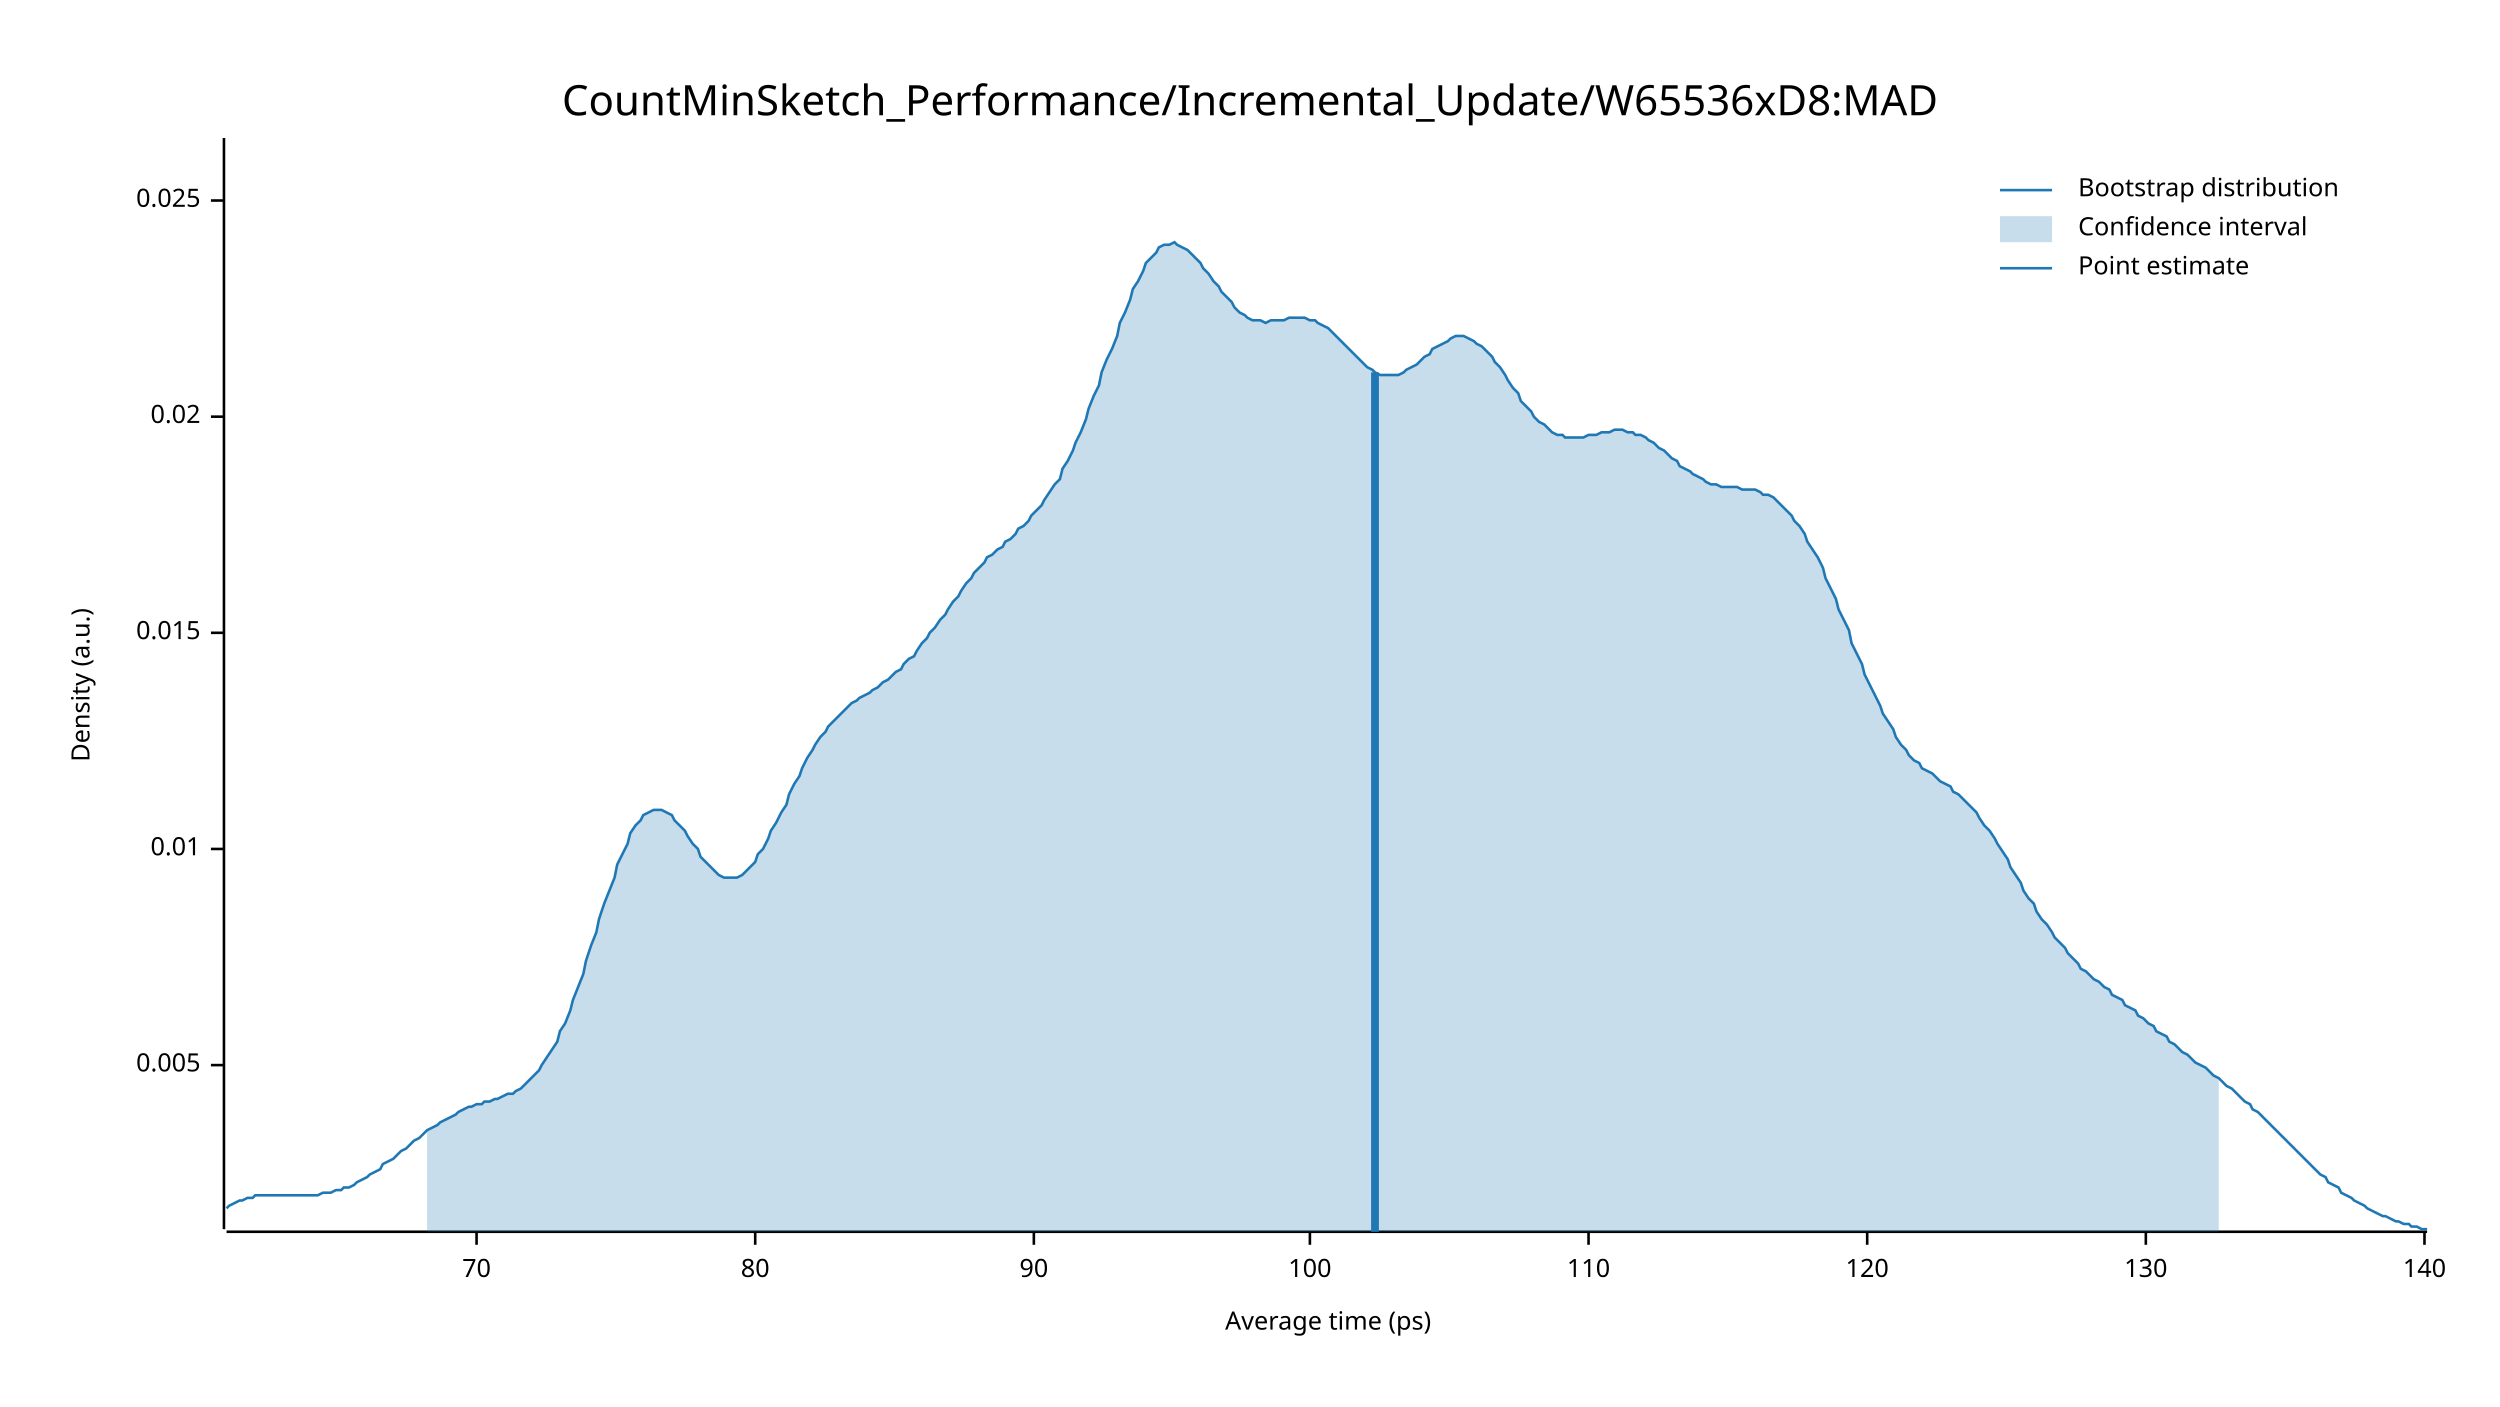
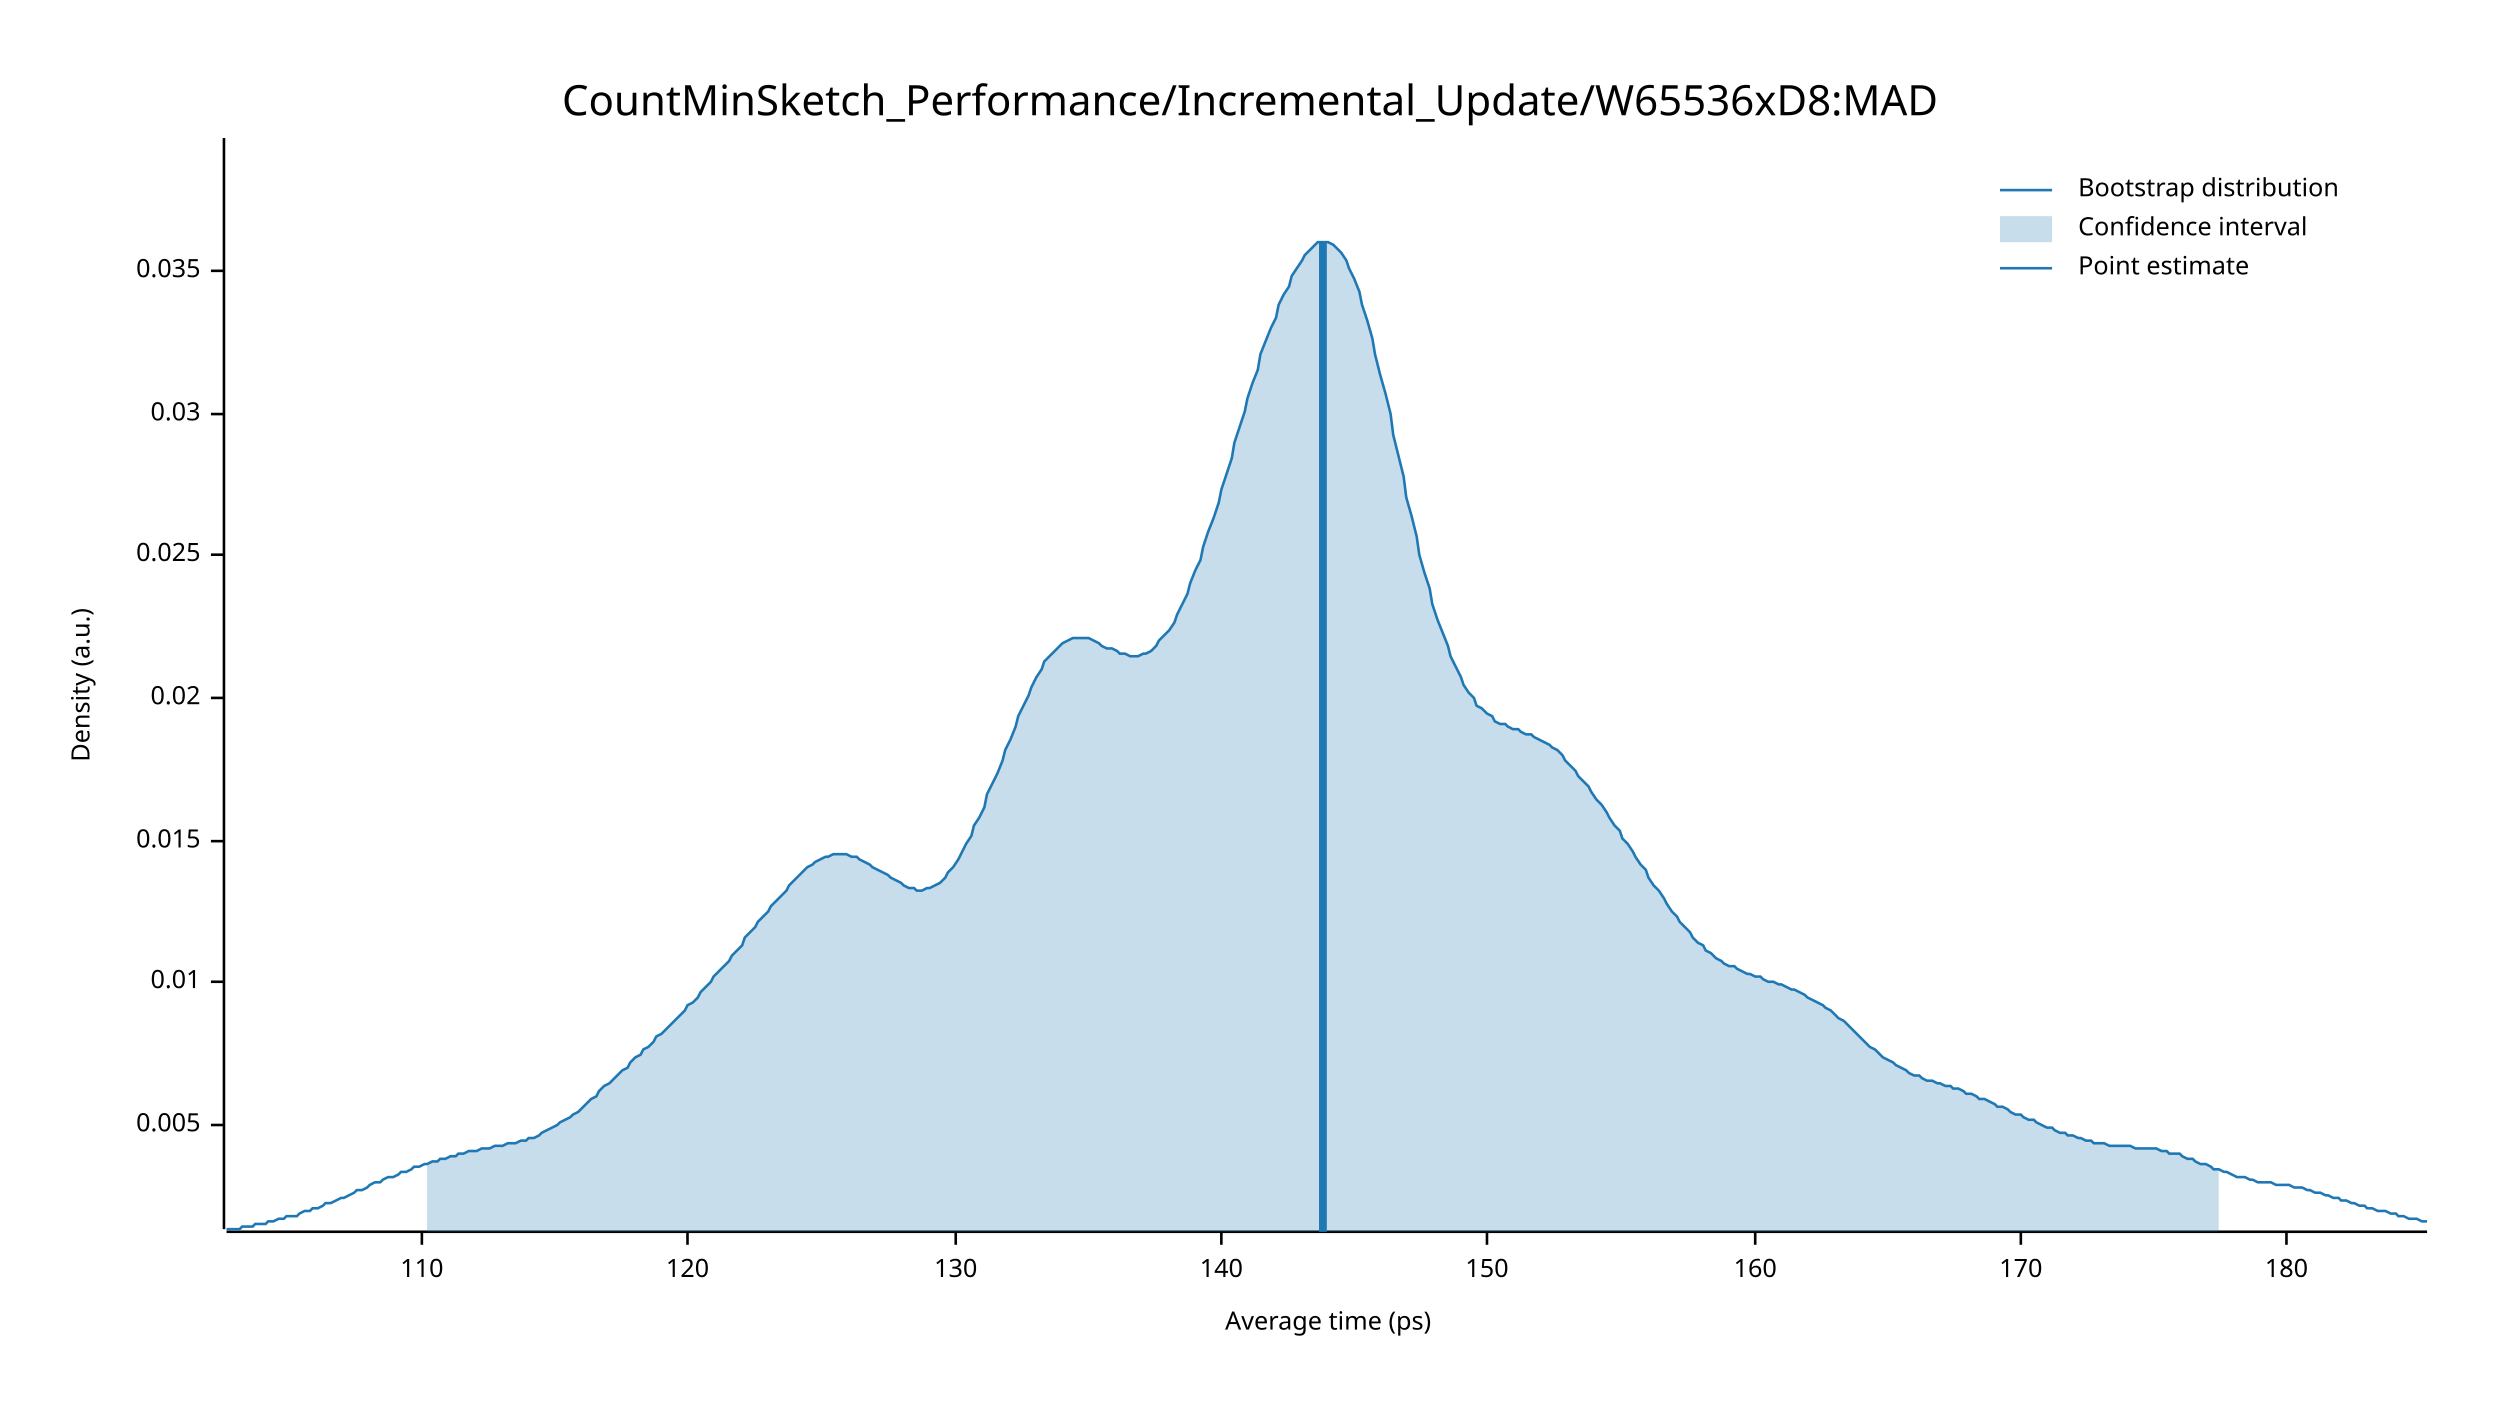
<svg xmlns="http://www.w3.org/2000/svg" width="960" height="540" viewBox="0 0 960 540">
  <text x="480" y="32" dy="0.76em" text-anchor="middle" font-family="sans-serif" font-size="16.129" opacity="1" fill="#000000">
CountMinSketch_Performance/Incremental_Update/W65536xD8:MAD
</text>
  <text x="27" y="263" dy="0.76em" text-anchor="middle" font-family="sans-serif" font-size="9.677" opacity="1" fill="#000000" transform="rotate(270, 27, 263)">
Density (a.u.)
</text>
  <text x="510" y="513" dy="-0.5ex" text-anchor="middle" font-family="sans-serif" font-size="9.677" opacity="1" fill="#000000">
Average time (ps)
</text>
  <polyline fill="none" opacity="1" stroke="#000000" stroke-width="1" points="86,53 86,472 " />
-   <text x="77" y="409" dy="0.5ex" text-anchor="end" font-family="sans-serif" font-size="9.677" opacity="1" fill="#000000">
+   <text x="77" y="432" dy="0.5ex" text-anchor="end" font-family="sans-serif" font-size="9.677" opacity="1" fill="#000000">
0.005
</text>
-   <polyline fill="none" opacity="1" stroke="#000000" stroke-width="1" points="81,409 86,409 " />
-   <text x="77" y="326" dy="0.5ex" text-anchor="end" font-family="sans-serif" font-size="9.677" opacity="1" fill="#000000">
+   <polyline fill="none" opacity="1" stroke="#000000" stroke-width="1" points="81,432 86,432 " />
+   <text x="77" y="377" dy="0.5ex" text-anchor="end" font-family="sans-serif" font-size="9.677" opacity="1" fill="#000000">
0.01
</text>
-   <polyline fill="none" opacity="1" stroke="#000000" stroke-width="1" points="81,326 86,326 " />
-   <text x="77" y="243" dy="0.5ex" text-anchor="end" font-family="sans-serif" font-size="9.677" opacity="1" fill="#000000">
+   <polyline fill="none" opacity="1" stroke="#000000" stroke-width="1" points="81,377 86,377 " />
+   <text x="77" y="323" dy="0.5ex" text-anchor="end" font-family="sans-serif" font-size="9.677" opacity="1" fill="#000000">
0.015
</text>
-   <polyline fill="none" opacity="1" stroke="#000000" stroke-width="1" points="81,243 86,243 " />
-   <text x="77" y="160" dy="0.5ex" text-anchor="end" font-family="sans-serif" font-size="9.677" opacity="1" fill="#000000">
+   <polyline fill="none" opacity="1" stroke="#000000" stroke-width="1" points="81,323 86,323 " />
+   <text x="77" y="268" dy="0.5ex" text-anchor="end" font-family="sans-serif" font-size="9.677" opacity="1" fill="#000000">
0.02
</text>
-   <polyline fill="none" opacity="1" stroke="#000000" stroke-width="1" points="81,160 86,160 " />
-   <text x="77" y="77" dy="0.5ex" text-anchor="end" font-family="sans-serif" font-size="9.677" opacity="1" fill="#000000">
+   <polyline fill="none" opacity="1" stroke="#000000" stroke-width="1" points="81,268 86,268 " />
+   <text x="77" y="213" dy="0.5ex" text-anchor="end" font-family="sans-serif" font-size="9.677" opacity="1" fill="#000000">
0.025
</text>
-   <polyline fill="none" opacity="1" stroke="#000000" stroke-width="1" points="81,77 86,77 " />
+   <polyline fill="none" opacity="1" stroke="#000000" stroke-width="1" points="81,213 86,213 " />
+   <text x="77" y="159" dy="0.5ex" text-anchor="end" font-family="sans-serif" font-size="9.677" opacity="1" fill="#000000">
+ 0.03
+ </text>
+   <polyline fill="none" opacity="1" stroke="#000000" stroke-width="1" points="81,159 86,159 " />
+   <text x="77" y="104" dy="0.5ex" text-anchor="end" font-family="sans-serif" font-size="9.677" opacity="1" fill="#000000">
+ 0.035
+ </text>
+   <polyline fill="none" opacity="1" stroke="#000000" stroke-width="1" points="81,104 86,104 " />
  <polyline fill="none" opacity="1" stroke="#000000" stroke-width="1" points="87,473 932,473 " />
-   <text x="183" y="483" dy="0.76em" text-anchor="middle" font-family="sans-serif" font-size="9.677" opacity="1" fill="#000000">
- 70
- </text>
-   <polyline fill="none" opacity="1" stroke="#000000" stroke-width="1" points="183,473 183,478 " />
-   <text x="290" y="483" dy="0.76em" text-anchor="middle" font-family="sans-serif" font-size="9.677" opacity="1" fill="#000000">
- 80
- </text>
-   <polyline fill="none" opacity="1" stroke="#000000" stroke-width="1" points="290,473 290,478 " />
-   <text x="397" y="483" dy="0.76em" text-anchor="middle" font-family="sans-serif" font-size="9.677" opacity="1" fill="#000000">
- 90
- </text>
-   <polyline fill="none" opacity="1" stroke="#000000" stroke-width="1" points="397,473 397,478 " />
-   <text x="503" y="483" dy="0.76em" text-anchor="middle" font-family="sans-serif" font-size="9.677" opacity="1" fill="#000000">
- 100
- </text>
-   <polyline fill="none" opacity="1" stroke="#000000" stroke-width="1" points="503,473 503,478 " />
-   <text x="610" y="483" dy="0.76em" text-anchor="middle" font-family="sans-serif" font-size="9.677" opacity="1" fill="#000000">
+   <text x="162" y="483" dy="0.76em" text-anchor="middle" font-family="sans-serif" font-size="9.677" opacity="1" fill="#000000">
110
</text>
-   <polyline fill="none" opacity="1" stroke="#000000" stroke-width="1" points="610,473 610,478 " />
-   <text x="717" y="483" dy="0.76em" text-anchor="middle" font-family="sans-serif" font-size="9.677" opacity="1" fill="#000000">
+   <polyline fill="none" opacity="1" stroke="#000000" stroke-width="1" points="162,473 162,478 " />
+   <text x="264" y="483" dy="0.76em" text-anchor="middle" font-family="sans-serif" font-size="9.677" opacity="1" fill="#000000">
120
</text>
-   <polyline fill="none" opacity="1" stroke="#000000" stroke-width="1" points="717,473 717,478 " />
-   <text x="824" y="483" dy="0.76em" text-anchor="middle" font-family="sans-serif" font-size="9.677" opacity="1" fill="#000000">
+   <polyline fill="none" opacity="1" stroke="#000000" stroke-width="1" points="264,473 264,478 " />
+   <text x="367" y="483" dy="0.76em" text-anchor="middle" font-family="sans-serif" font-size="9.677" opacity="1" fill="#000000">
130
</text>
-   <polyline fill="none" opacity="1" stroke="#000000" stroke-width="1" points="824,473 824,478 " />
-   <text x="931" y="483" dy="0.76em" text-anchor="middle" font-family="sans-serif" font-size="9.677" opacity="1" fill="#000000">
+   <polyline fill="none" opacity="1" stroke="#000000" stroke-width="1" points="367,473 367,478 " />
+   <text x="469" y="483" dy="0.76em" text-anchor="middle" font-family="sans-serif" font-size="9.677" opacity="1" fill="#000000">
140
</text>
-   <polyline fill="none" opacity="1" stroke="#000000" stroke-width="1" points="931,473 931,478 " />
-   <polyline fill="none" opacity="1" stroke="#1F78B4" stroke-width="1" points="87,464 88,463 90,462 92,461 93,461 95,460 97,460 98,459 100,459 102,459 103,459 105,459 107,459 109,459 110,459 112,459 114,459 115,459 117,459 119,459 120,459 122,459 124,458 125,458 127,458 129,457 131,457 132,456 134,456 136,455 137,454 139,453 141,452 142,451 144,450 146,449 147,447 149,446 151,445 153,443 154,442 156,441 158,439 159,438 161,437 163,435 164,434 166,433 168,432 169,431 171,430 173,429 175,428 176,427 178,426 180,425 181,425 183,424 185,424 186,423 188,423 190,422 191,422 193,421 195,420 197,420 198,419 200,418 202,416 203,415 205,413 207,411 208,409 210,406 212,403 214,400 215,396 217,393 219,388 220,384 222,379 224,374 225,369 227,363 229,358 230,353 232,347 234,342 236,337 237,332 239,328 241,324 242,320 244,317 246,315 247,313 249,312 251,311 252,311 254,311 256,312 258,313 259,315 261,317 263,319 264,321 266,324 268,326 269,329 271,331 273,333 274,334 276,336 278,337 280,337 281,337 283,337 285,336 286,335 288,333 290,331 291,328 293,326 295,322 296,319 298,316 300,312 302,309 303,305 305,301 307,298 308,295 310,291 312,288 313,286 315,283 317,281 318,279 320,277 322,275 324,273 325,272 327,270 329,269 330,268 332,267 334,266 335,265 337,264 339,262 341,261 342,260 344,258 346,257 347,255 349,253 351,252 352,250 354,247 356,245 357,243 359,241 361,238 363,236 364,234 366,231 368,229 369,227 371,224 373,222 374,220 376,218 378,216 379,214 381,213 383,211 385,210 386,208 388,207 390,205 391,203 393,202 395,200 396,198 398,196 400,194 401,192 403,189 405,186 407,184 408,180 410,177 412,173 413,170 415,166 417,161 418,157 420,152 422,148 423,143 425,138 427,134 429,129 430,124 432,120 434,115 435,111 437,108 439,104 440,101 442,99 444,97 445,95 447,94 449,94 451,93 452,94 454,95 456,96 457,97 459,99 461,101 462,103 464,105 466,108 468,110 469,112 471,114 473,116 474,118 476,120 478,121 479,122 481,123 483,123 484,123 486,124 488,123 490,123 491,123 493,123 495,122 496,122 498,122 500,122 501,122 503,123 505,123 506,124 508,125 510,126 512,128 513,129 515,131 517,133 518,134 520,136 522,138 523,139 525,141 527,142 528,143 530,144 532,144 534,144 535,144 537,144 539,143 540,142 542,141 544,140 545,139 547,137 549,136 550,134 552,133 554,132 556,131 557,130 559,129 561,129 562,129 564,130 566,131 567,132 569,133 571,135 573,137 574,139 576,141 578,144 579,146 581,149 583,151 584,154 586,156 588,158 589,160 591,162 593,163 595,165 596,166 598,167 600,167 601,168 603,168 605,168 606,168 608,168 610,167 611,167 613,167 615,166 617,166 618,166 620,165 622,165 623,165 625,166 627,166 628,167 630,167 632,168 633,169 635,170 637,172 639,173 640,174 642,176 644,177 645,179 647,180 649,181 650,182 652,183 654,184 655,185 657,186 659,186 661,187 662,187 664,187 666,187 667,187 669,188 671,188 672,188 674,188 676,189 677,190 679,190 681,191 683,193 684,194 686,196 688,198 689,200 691,202 693,205 694,208 696,211 698,214 700,218 701,222 703,226 705,230 706,234 708,238 710,242 711,247 713,251 715,255 716,259 718,263 720,267 722,271 723,274 725,277 727,280 728,283 730,286 732,288 733,290 735,292 737,293 738,295 740,296 742,297 744,299 745,300 747,301 749,302 750,304 752,305 754,307 755,308 757,310 759,312 760,314 762,317 764,319 766,322 767,324 769,327 771,330 772,333 774,336 776,339 777,342 779,345 781,347 782,350 784,353 786,355 788,358 789,360 791,362 793,364 794,366 796,368 798,370 799,372 801,373 803,375 804,376 806,377 808,379 810,380 811,382 813,383 815,384 816,386 818,387 820,388 821,390 823,391 825,393 827,394 828,396 830,397 832,398 833,400 835,401 837,403 838,404 840,405 842,407 843,408 845,409 847,410 849,412 850,413 852,414 854,416 855,417 857,418 859,420 860,421 862,423 864,424 865,426 867,427 869,429 871,431 872,432 874,434 876,436 877,437 879,439 881,441 882,442 884,444 886,446 887,447 889,449 891,451 893,452 894,454 896,455 898,456 899,458 901,459 903,460 904,461 906,462 908,463 909,464 911,465 913,466 915,467 916,467 918,468 920,469 921,469 923,470 925,470 926,471 928,471 930,472 932,472 " />
-   <polygon opacity="0.25" fill="#1F78B4" points="164,434 166,433 168,432 169,431 171,430 173,429 175,428 176,427 178,426 180,425 181,425 183,424 185,424 186,423 188,423 190,422 191,422 193,421 195,420 197,420 198,419 200,418 202,416 203,415 205,413 207,411 208,409 210,406 212,403 214,400 215,396 217,393 219,388 220,384 222,379 224,374 225,369 227,363 229,358 230,353 232,347 234,342 236,337 237,332 239,328 241,324 242,320 244,317 246,315 247,313 249,312 251,311 252,311 254,311 256,312 258,313 259,315 261,317 263,319 264,321 266,324 268,326 269,329 271,331 273,333 274,334 276,336 278,337 280,337 281,337 283,337 285,336 286,335 288,333 290,331 291,328 293,326 295,322 296,319 298,316 300,312 302,309 303,305 305,301 307,298 308,295 310,291 312,288 313,286 315,283 317,281 318,279 320,277 322,275 324,273 325,272 327,270 329,269 330,268 332,267 334,266 335,265 337,264 339,262 341,261 342,260 344,258 346,257 347,255 349,253 351,252 352,250 354,247 356,245 357,243 359,241 361,238 363,236 364,234 366,231 368,229 369,227 371,224 373,222 374,220 376,218 378,216 379,214 381,213 383,211 385,210 386,208 388,207 390,205 391,203 393,202 395,200 396,198 398,196 400,194 401,192 403,189 405,186 407,184 408,180 410,177 412,173 413,170 415,166 417,161 418,157 420,152 422,148 423,143 425,138 427,134 429,129 430,124 432,120 434,115 435,111 437,108 439,104 440,101 442,99 444,97 445,95 447,94 449,94 451,93 452,94 454,95 456,96 457,97 459,99 461,101 462,103 464,105 466,108 468,110 469,112 471,114 473,116 474,118 476,120 478,121 479,122 481,123 483,123 484,123 486,124 488,123 490,123 491,123 493,123 495,122 496,122 498,122 500,122 501,122 503,123 505,123 506,124 508,125 510,126 512,128 513,129 515,131 517,133 518,134 520,136 522,138 523,139 525,141 527,142 528,143 530,144 532,144 534,144 535,144 537,144 539,143 540,142 542,141 544,140 545,139 547,137 549,136 550,134 552,133 554,132 556,131 557,130 559,129 561,129 562,129 564,130 566,131 567,132 569,133 571,135 573,137 574,139 576,141 578,144 579,146 581,149 583,151 584,154 586,156 588,158 589,160 591,162 593,163 595,165 596,166 598,167 600,167 601,168 603,168 605,168 606,168 608,168 610,167 611,167 613,167 615,166 617,166 618,166 620,165 622,165 623,165 625,166 627,166 628,167 630,167 632,168 633,169 635,170 637,172 639,173 640,174 642,176 644,177 645,179 647,180 649,181 650,182 652,183 654,184 655,185 657,186 659,186 661,187 662,187 664,187 666,187 667,187 669,188 671,188 672,188 674,188 676,189 677,190 679,190 681,191 683,193 684,194 686,196 688,198 689,200 691,202 693,205 694,208 696,211 698,214 700,218 701,222 703,226 705,230 706,234 708,238 710,242 711,247 713,251 715,255 716,259 718,263 720,267 722,271 723,274 725,277 727,280 728,283 730,286 732,288 733,290 735,292 737,293 738,295 740,296 742,297 744,299 745,300 747,301 749,302 750,304 752,305 754,307 755,308 757,310 759,312 760,314 762,317 764,319 766,322 767,324 769,327 771,330 772,333 774,336 776,339 777,342 779,345 781,347 782,350 784,353 786,355 788,358 789,360 791,362 793,364 794,366 796,368 798,370 799,372 801,373 803,375 804,376 806,377 808,379 810,380 811,382 813,383 815,384 816,386 818,387 820,388 821,390 823,391 825,393 827,394 828,396 830,397 832,398 833,400 835,401 837,403 838,404 840,405 842,407 843,408 845,409 847,410 849,412 850,413 852,414 852,473 164,473 " />
-   <polyline fill="none" opacity="1" stroke="#1F78B4" stroke-width="3" points="528,473 528,143 " />
+   <polyline fill="none" opacity="1" stroke="#000000" stroke-width="1" points="469,473 469,478 " />
+   <text x="571" y="483" dy="0.76em" text-anchor="middle" font-family="sans-serif" font-size="9.677" opacity="1" fill="#000000">
+ 150
+ </text>
+   <polyline fill="none" opacity="1" stroke="#000000" stroke-width="1" points="571,473 571,478 " />
+   <text x="674" y="483" dy="0.76em" text-anchor="middle" font-family="sans-serif" font-size="9.677" opacity="1" fill="#000000">
+ 160
+ </text>
+   <polyline fill="none" opacity="1" stroke="#000000" stroke-width="1" points="674,473 674,478 " />
+   <text x="776" y="483" dy="0.76em" text-anchor="middle" font-family="sans-serif" font-size="9.677" opacity="1" fill="#000000">
+ 170
+ </text>
+   <polyline fill="none" opacity="1" stroke="#000000" stroke-width="1" points="776,473 776,478 " />
+   <text x="878" y="483" dy="0.76em" text-anchor="middle" font-family="sans-serif" font-size="9.677" opacity="1" fill="#000000">
+ 180
+ </text>
+   <polyline fill="none" opacity="1" stroke="#000000" stroke-width="1" points="878,473 878,478 " />
+   <polyline fill="none" opacity="1" stroke="#1F78B4" stroke-width="1" points="87,472 88,472 90,472 92,472 93,471 95,471 97,471 98,470 100,470 102,470 103,469 105,469 107,468 109,468 110,467 112,467 114,467 115,466 117,465 119,465 120,464 122,464 124,463 125,462 127,462 129,461 131,460 132,460 134,459 136,458 137,457 139,457 141,456 142,455 144,454 146,454 147,453 149,452 151,452 153,451 154,450 156,450 158,449 159,448 161,448 163,447 164,447 166,446 168,446 169,445 171,445 173,444 175,444 176,443 178,443 180,442 181,442 183,442 185,441 186,441 188,441 190,440 191,440 193,440 195,439 197,439 198,439 200,438 202,438 203,437 205,437 207,436 208,435 210,434 212,433 214,432 215,431 217,430 219,429 220,428 222,427 224,425 225,424 227,422 229,421 230,419 232,417 234,416 236,414 237,413 239,411 241,410 242,408 244,406 246,405 247,403 249,402 251,400 252,398 254,397 256,395 258,393 259,392 261,390 263,388 264,386 266,385 268,383 269,381 271,379 273,377 274,375 276,373 278,371 280,369 281,367 283,365 285,363 286,360 288,358 290,356 291,354 293,352 295,350 296,348 298,346 300,344 302,342 303,340 305,338 307,336 308,335 310,333 312,332 313,331 315,330 317,329 318,329 320,328 322,328 324,328 325,328 327,329 329,329 330,330 332,331 334,332 335,333 337,334 339,335 341,336 342,337 344,338 346,339 347,340 349,341 351,341 352,342 354,342 356,341 357,341 359,340 361,339 363,337 364,335 366,333 368,330 369,328 371,324 373,321 374,317 376,314 378,310 379,305 381,301 383,297 385,292 386,288 388,284 390,279 391,275 393,271 395,267 396,264 398,260 400,257 401,254 403,252 405,250 407,248 408,247 410,246 412,245 413,245 415,245 417,245 418,245 420,246 422,247 423,248 425,249 427,249 429,250 430,251 432,251 434,252 435,252 437,252 439,251 440,251 442,250 444,248 445,246 447,244 449,242 451,239 452,236 454,232 456,228 457,224 459,219 461,215 462,210 464,204 466,199 468,193 469,188 471,182 473,176 474,170 476,164 478,158 479,153 481,147 483,142 484,136 486,131 488,126 490,122 491,117 493,113 495,110 496,106 498,103 500,100 501,98 503,96 505,94 506,93 508,93 510,93 512,94 513,95 515,97 517,100 518,103 520,107 522,112 523,117 525,123 527,130 528,136 530,144 532,151 534,159 535,167 537,175 539,183 540,191 542,198 544,206 545,213 547,220 549,226 550,232 552,238 554,243 556,248 557,252 559,256 561,260 562,263 564,266 566,268 567,271 569,272 571,274 573,275 574,277 576,278 578,278 579,279 581,280 583,280 584,281 586,282 588,282 589,283 591,284 593,285 595,286 596,287 598,288 600,290 601,292 603,294 605,296 606,298 608,300 610,302 611,304 613,307 615,309 617,312 618,314 620,317 622,319 623,322 625,324 627,327 628,329 630,332 632,334 633,337 635,340 637,342 639,345 640,347 642,350 644,352 645,354 647,356 649,358 650,360 652,362 654,363 655,365 657,366 659,368 661,369 662,370 664,371 666,371 667,372 669,373 671,374 672,374 674,375 676,375 677,376 679,377 681,377 683,378 684,378 686,379 688,380 689,380 691,381 693,382 694,383 696,384 698,385 700,386 701,387 703,388 705,390 706,391 708,392 710,394 711,395 713,397 715,399 716,400 718,402 720,403 722,405 723,406 725,407 727,408 728,409 730,410 732,411 733,412 735,413 737,413 738,414 740,415 742,415 744,416 745,416 747,417 749,417 750,418 752,418 754,419 755,420 757,420 759,421 760,422 762,422 764,423 766,424 767,425 769,425 771,426 772,427 774,428 776,428 777,429 779,430 781,430 782,431 784,432 786,433 788,433 789,434 791,435 793,435 794,436 796,436 798,437 799,437 801,438 803,438 804,439 806,439 808,439 810,440 811,440 813,440 815,440 816,440 818,440 820,441 821,441 823,441 825,441 827,441 828,441 830,442 832,442 833,443 835,443 837,443 838,444 840,445 842,445 843,446 845,447 847,447 849,448 850,449 852,449 854,450 855,450 857,451 859,452 860,452 862,452 864,453 865,453 867,454 869,454 871,454 872,454 874,455 876,455 877,455 879,455 881,456 882,456 884,456 886,457 887,457 889,458 891,458 893,459 894,459 896,460 898,460 899,461 901,461 903,462 904,462 906,463 908,463 909,464 911,464 913,465 915,465 916,465 918,466 920,466 921,467 923,467 925,468 926,468 928,468 930,469 932,469 " />
+   <polygon opacity="0.25" fill="#1F78B4" points="164,447 166,446 168,446 169,445 171,445 173,444 175,444 176,443 178,443 180,442 181,442 183,442 185,441 186,441 188,441 190,440 191,440 193,440 195,439 197,439 198,439 200,438 202,438 203,437 205,437 207,436 208,435 210,434 212,433 214,432 215,431 217,430 219,429 220,428 222,427 224,425 225,424 227,422 229,421 230,419 232,417 234,416 236,414 237,413 239,411 241,410 242,408 244,406 246,405 247,403 249,402 251,400 252,398 254,397 256,395 258,393 259,392 261,390 263,388 264,386 266,385 268,383 269,381 271,379 273,377 274,375 276,373 278,371 280,369 281,367 283,365 285,363 286,360 288,358 290,356 291,354 293,352 295,350 296,348 298,346 300,344 302,342 303,340 305,338 307,336 308,335 310,333 312,332 313,331 315,330 317,329 318,329 320,328 322,328 324,328 325,328 327,329 329,329 330,330 332,331 334,332 335,333 337,334 339,335 341,336 342,337 344,338 346,339 347,340 349,341 351,341 352,342 354,342 356,341 357,341 359,340 361,339 363,337 364,335 366,333 368,330 369,328 371,324 373,321 374,317 376,314 378,310 379,305 381,301 383,297 385,292 386,288 388,284 390,279 391,275 393,271 395,267 396,264 398,260 400,257 401,254 403,252 405,250 407,248 408,247 410,246 412,245 413,245 415,245 417,245 418,245 420,246 422,247 423,248 425,249 427,249 429,250 430,251 432,251 434,252 435,252 437,252 439,251 440,251 442,250 444,248 445,246 447,244 449,242 451,239 452,236 454,232 456,228 457,224 459,219 461,215 462,210 464,204 466,199 468,193 469,188 471,182 473,176 474,170 476,164 478,158 479,153 481,147 483,142 484,136 486,131 488,126 490,122 491,117 493,113 495,110 496,106 498,103 500,100 501,98 503,96 505,94 506,93 508,93 510,93 512,94 513,95 515,97 517,100 518,103 520,107 522,112 523,117 525,123 527,130 528,136 530,144 532,151 534,159 535,167 537,175 539,183 540,191 542,198 544,206 545,213 547,220 549,226 550,232 552,238 554,243 556,248 557,252 559,256 561,260 562,263 564,266 566,268 567,271 569,272 571,274 573,275 574,277 576,278 578,278 579,279 581,280 583,280 584,281 586,282 588,282 589,283 591,284 593,285 595,286 596,287 598,288 600,290 601,292 603,294 605,296 606,298 608,300 610,302 611,304 613,307 615,309 617,312 618,314 620,317 622,319 623,322 625,324 627,327 628,329 630,332 632,334 633,337 635,340 637,342 639,345 640,347 642,350 644,352 645,354 647,356 649,358 650,360 652,362 654,363 655,365 657,366 659,368 661,369 662,370 664,371 666,371 667,372 669,373 671,374 672,374 674,375 676,375 677,376 679,377 681,377 683,378 684,378 686,379 688,380 689,380 691,381 693,382 694,383 696,384 698,385 700,386 701,387 703,388 705,390 706,391 708,392 710,394 711,395 713,397 715,399 716,400 718,402 720,403 722,405 723,406 725,407 727,408 728,409 730,410 732,411 733,412 735,413 737,413 738,414 740,415 742,415 744,416 745,416 747,417 749,417 750,418 752,418 754,419 755,420 757,420 759,421 760,422 762,422 764,423 766,424 767,425 769,425 771,426 772,427 774,428 776,428 777,429 779,430 781,430 782,431 784,432 786,433 788,433 789,434 791,435 793,435 794,436 796,436 798,437 799,437 801,438 803,438 804,439 806,439 808,439 810,440 811,440 813,440 815,440 816,440 818,440 820,441 821,441 823,441 825,441 827,441 828,441 830,442 832,442 833,443 835,443 837,443 838,444 840,445 842,445 843,446 845,447 847,447 849,448 850,449 852,449 852,473 164,473 " />
+   <polyline fill="none" opacity="1" stroke="#1F78B4" stroke-width="3" points="508,473 508,93 " />
  <text x="798" y="68" dy="0.76em" text-anchor="start" font-family="sans-serif" font-size="9.677" opacity="1" fill="#000000">
Bootstrap distribution
</text>
  <text x="798" y="83" dy="0.76em" text-anchor="start" font-family="sans-serif" font-size="9.677" opacity="1" fill="#000000">
Confidence interval
</text>
  <text x="798" y="98" dy="0.76em" text-anchor="start" font-family="sans-serif" font-size="9.677" opacity="1" fill="#000000">
Point estimate
</text>
  <polyline fill="none" opacity="1" stroke="#1F78B4" stroke-width="1" points="768,73 788,73 " />
  <rect x="768" y="83" width="20" height="10" opacity="0.25" fill="#1F78B4" stroke="none" />
  <polyline fill="none" opacity="1" stroke="#1F78B4" stroke-width="1" points="768,103 788,103 " />
</svg>
